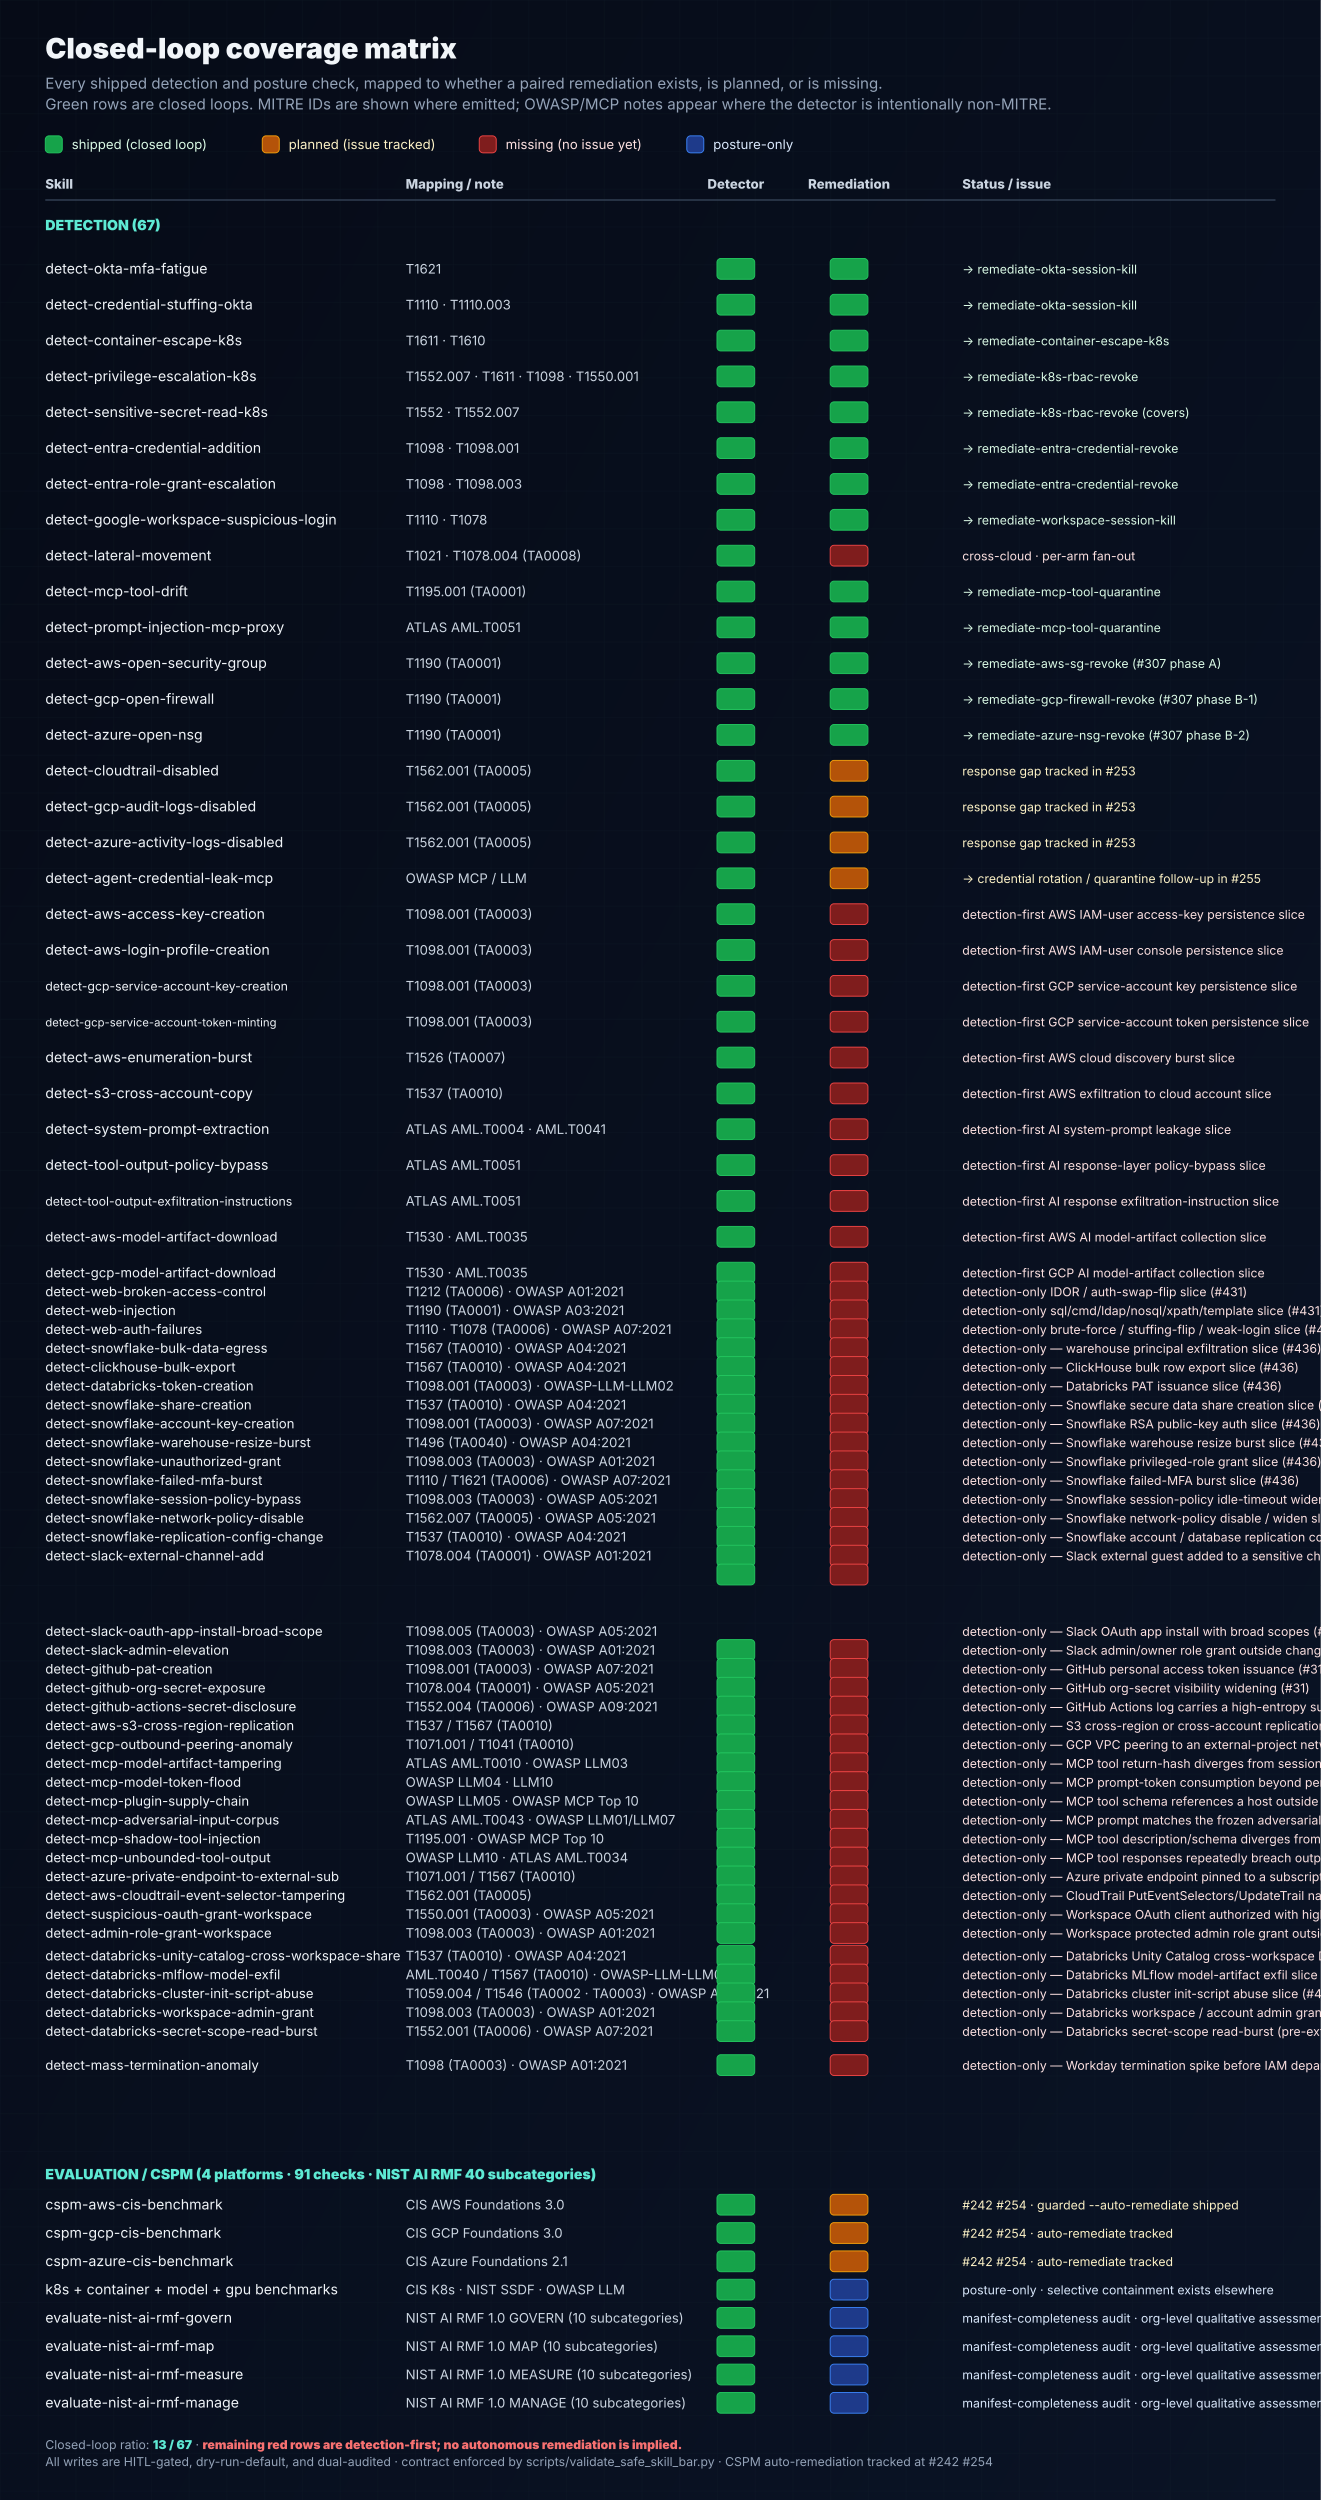
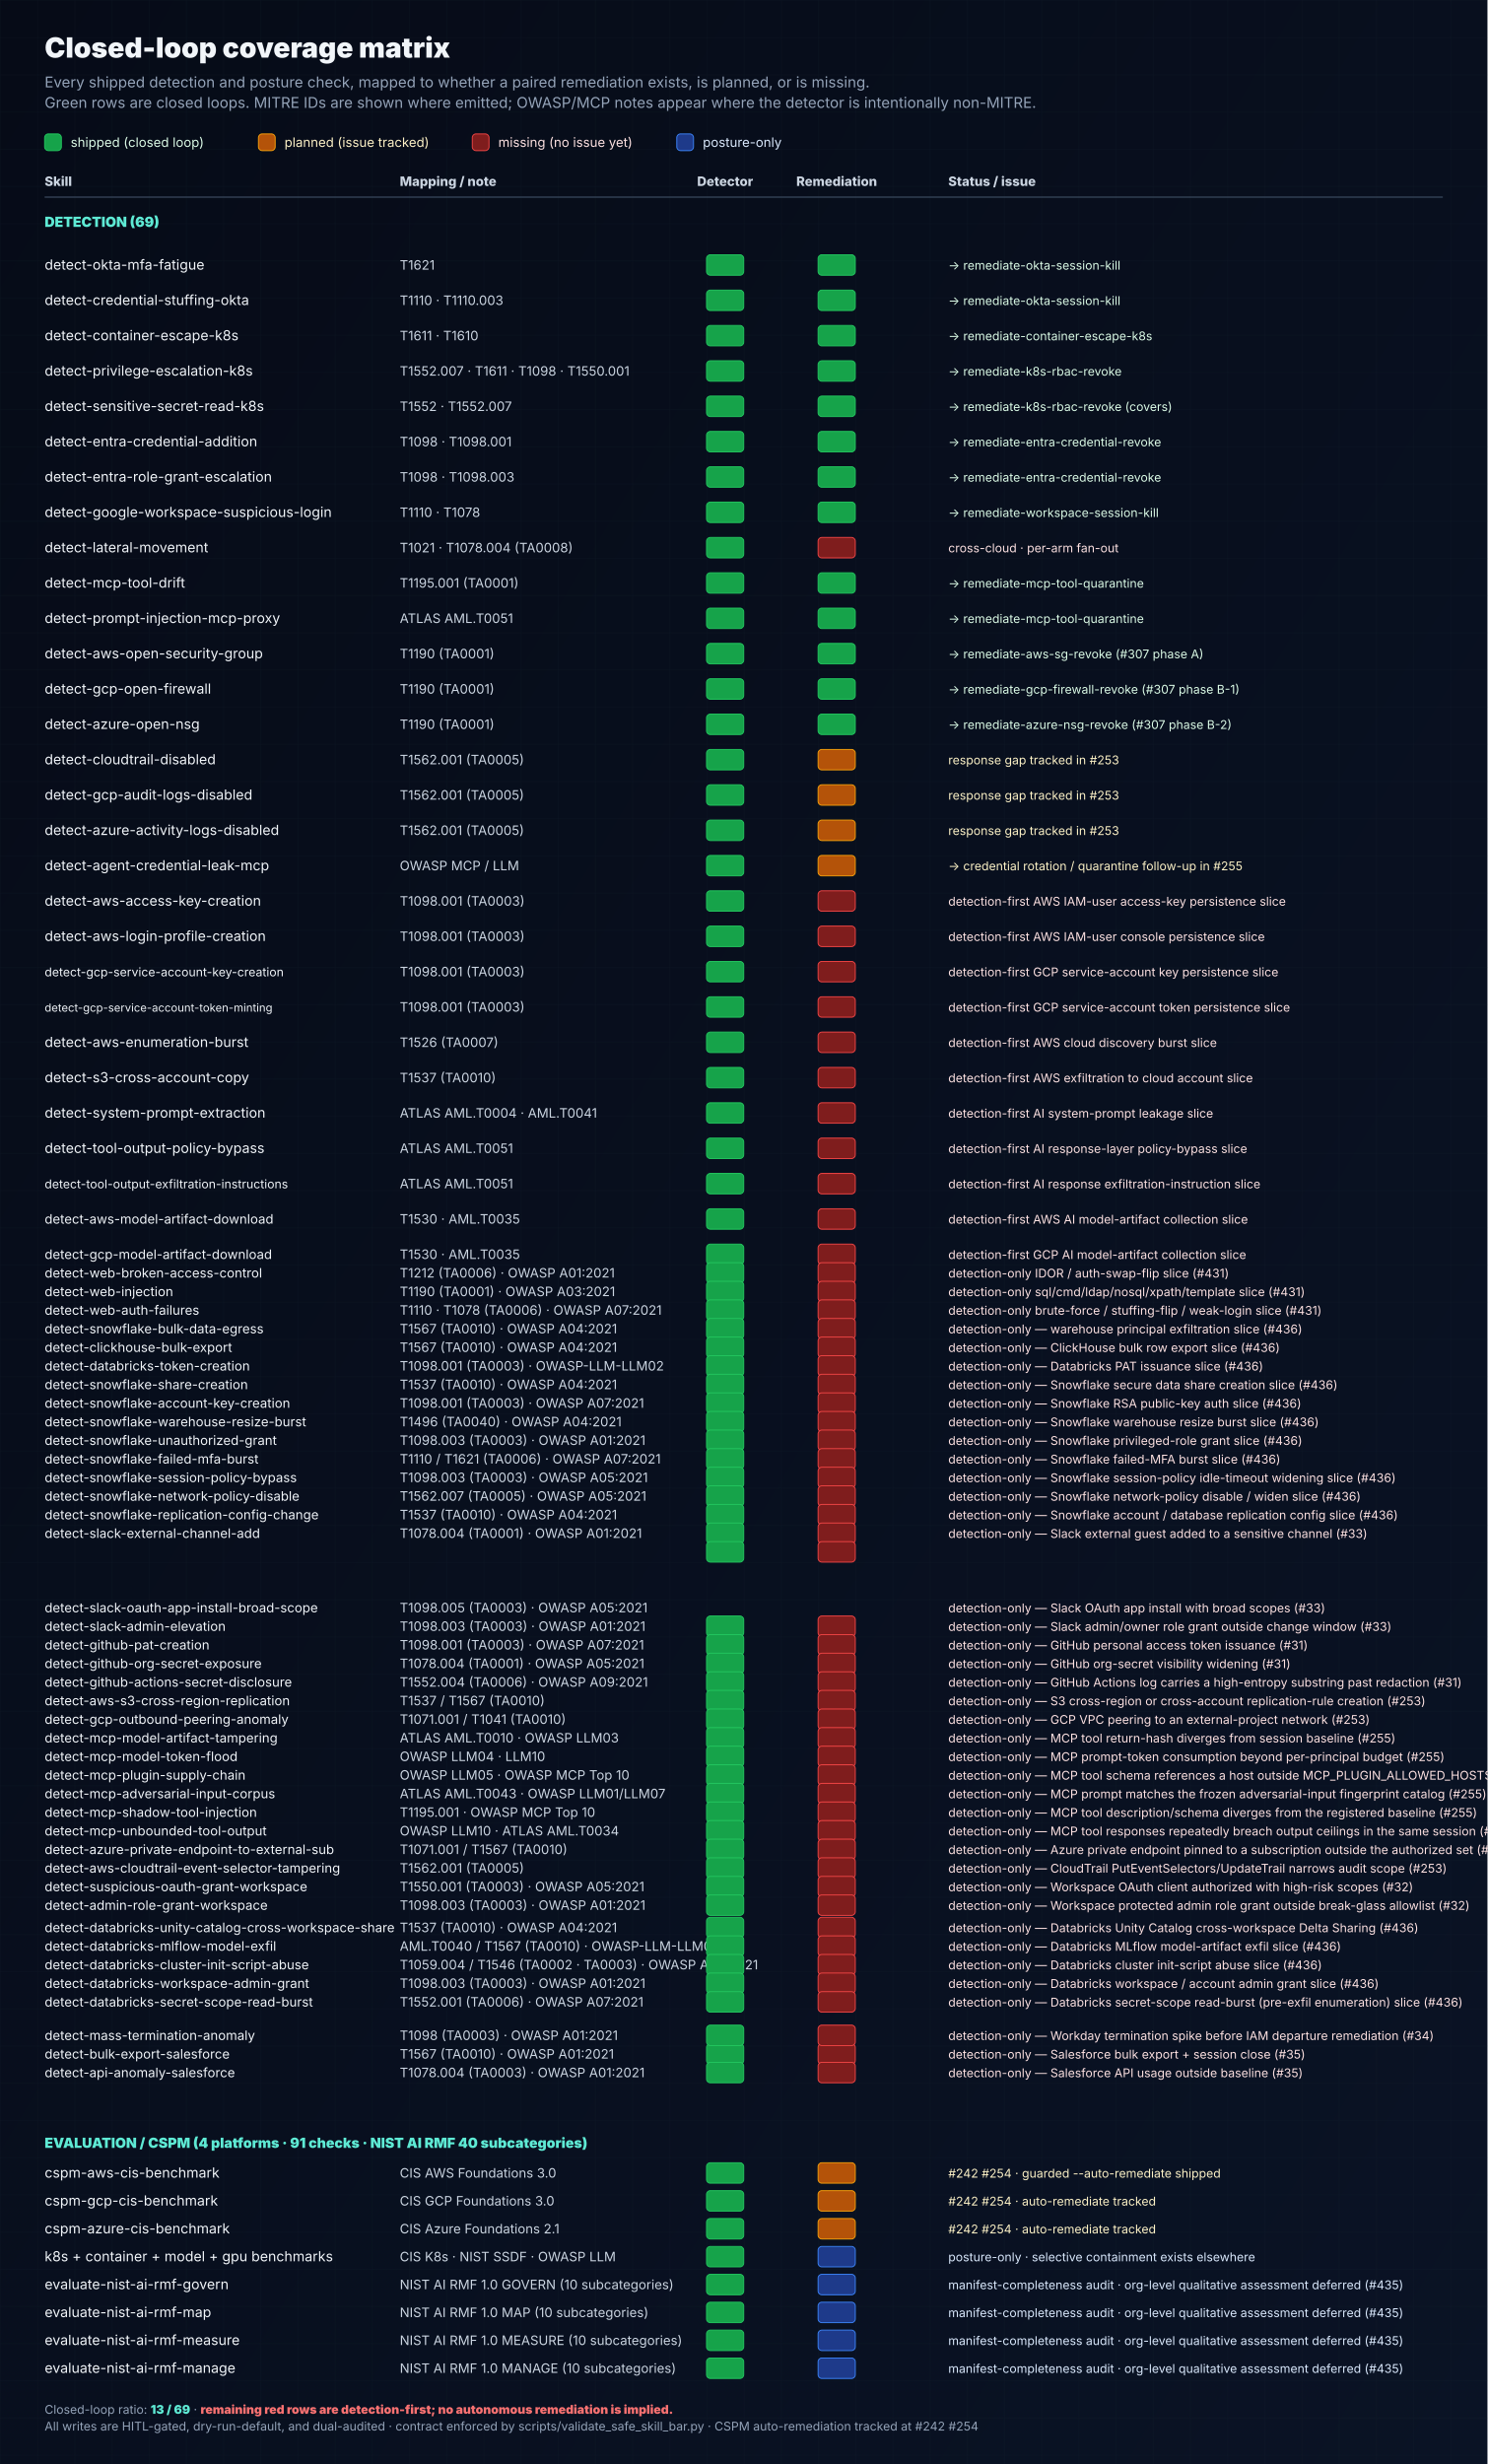
- <svg xmlns="http://www.w3.org/2000/svg" width="1400" height="2650" viewBox="0 0 1400 2650" role="img" aria-labelledby="cm-title cm-desc">
+ <svg xmlns="http://www.w3.org/2000/svg" width="1600" height="2650" viewBox="0 0 1600 2650" role="img" aria-labelledby="cm-title cm-desc">
  <defs>
    <linearGradient id="bg2" x1="0" y1="0" x2="1" y2="1">
      <stop offset="0%" stop-color="#060b17" />
      <stop offset="100%" stop-color="#0a1325" />
    </linearGradient>
    <pattern id="grid2" x="0" y="0" width="40" height="40" patternUnits="userSpaceOnUse">
      <path d="M40 0H0V40" fill="none" stroke="#1e293b" stroke-opacity="0.25" stroke-width="1" />
    </pattern>
  </defs>
-   <rect width="1400" height="2650" fill="url(#bg2)" />
-   <rect width="1400" height="2650" fill="url(#grid2)" />
+   <rect width="1600" height="2650" fill="url(#bg2)" />
+   <rect width="1600" height="2650" fill="url(#grid2)" />
  <text x="48" y="62" fill="#f1f5f9" font-family="Inter, system-ui, sans-serif" font-size="30" font-weight="900">Closed-loop coverage matrix</text>
  <text x="48" y="94" fill="#94a3b8" font-family="Inter, system-ui, sans-serif" font-size="16">Every shipped detection and posture check, mapped to whether a paired remediation exists, is planned, or is missing.</text>
  <text x="48" y="116" fill="#94a3b8" font-family="Inter, system-ui, sans-serif" font-size="16">Green rows are closed loops. MITRE IDs are shown where emitted; OWASP/MCP notes appear where the detector is intentionally non-MITRE.</text>
  <g transform="translate(48,144)" font-family="Inter, system-ui, sans-serif" font-size="14">
    <g>
      <rect x="0" y="0" width="18" height="18" rx="4" fill="#16a34a" stroke="#22c55e" />
      <text x="28" y="14" fill="#dcfce7">shipped (closed loop)</text>
    </g>
    <g transform="translate(230,0)">
      <rect x="0" y="0" width="18" height="18" rx="4" fill="#b45309" stroke="#f59e0b" />
      <text x="28" y="14" fill="#fef3c7">planned (issue tracked)</text>
    </g>
    <g transform="translate(460,0)">
      <rect x="0" y="0" width="18" height="18" rx="4" fill="#7f1d1d" stroke="#ef4444" />
      <text x="28" y="14" fill="#fee2e2">missing (no issue yet)</text>
    </g>
    <g transform="translate(680,0)">
      <rect x="0" y="0" width="18" height="18" rx="4" fill="#1e3a8a" stroke="#3b82f6" />
      <text x="28" y="14" fill="#dbeafe">posture-only</text>
    </g>
  </g>
  <g font-family="Inter, system-ui, sans-serif" font-size="14" font-weight="800" fill="#cbd5e1">
    <text x="48" y="200">Skill</text>
    <text x="430" y="200">Mapping / note</text>
    <text x="780" y="200" text-anchor="middle">Detector</text>
    <text x="900" y="200" text-anchor="middle">Remediation</text>
    <text x="1020" y="200">Status / issue</text>
  </g>
-   <line x1="48" y1="212" x2="1352" y2="212" stroke="#334155" stroke-width="1.5" />
-   <text x="48" y="244" fill="#5eead4" font-family="Inter, system-ui, sans-serif" font-size="15" font-weight="900">DETECTION (67)</text>
+   <line x1="48" y1="212" x2="1552" y2="212" stroke="#334155" stroke-width="1.5" />
+   <text x="48" y="244" fill="#5eead4" font-family="Inter, system-ui, sans-serif" font-size="15" font-weight="900">DETECTION (69)</text>
  <g font-family="Inter, system-ui, sans-serif">
    <text x="48" y="290" fill="#f1f5f9" font-size="15">detect-okta-mfa-fatigue</text>
    <text x="430" y="290" fill="#cbd5e1" font-size="14">T1621</text>
    <rect x="760" y="274" width="40" height="22" rx="4" fill="#16a34a" stroke="#22c55e" />
    <rect x="880" y="274" width="40" height="22" rx="4" fill="#16a34a" stroke="#22c55e" />
    <text x="1020" y="290" fill="#dcfce7" font-size="13">→ remediate-okta-session-kill</text>
  </g>
  <g font-family="Inter, system-ui, sans-serif">
    <text x="48" y="328" fill="#f1f5f9" font-size="15">detect-credential-stuffing-okta</text>
    <text x="430" y="328" fill="#cbd5e1" font-size="14">T1110 · T1110.003</text>
    <rect x="760" y="312" width="40" height="22" rx="4" fill="#16a34a" stroke="#22c55e" />
    <rect x="880" y="312" width="40" height="22" rx="4" fill="#16a34a" stroke="#22c55e" />
    <text x="1020" y="328" fill="#dcfce7" font-size="13">→ remediate-okta-session-kill</text>
  </g>
  <g font-family="Inter, system-ui, sans-serif">
    <text x="48" y="366" fill="#f1f5f9" font-size="15">detect-container-escape-k8s</text>
    <text x="430" y="366" fill="#cbd5e1" font-size="14">T1611 · T1610</text>
    <rect x="760" y="350" width="40" height="22" rx="4" fill="#16a34a" stroke="#22c55e" />
    <rect x="880" y="350" width="40" height="22" rx="4" fill="#16a34a" stroke="#22c55e" />
    <text x="1020" y="366" fill="#dcfce7" font-size="13">→ remediate-container-escape-k8s</text>
  </g>
  <g font-family="Inter, system-ui, sans-serif">
    <text x="48" y="404" fill="#f1f5f9" font-size="15">detect-privilege-escalation-k8s</text>
    <text x="430" y="404" fill="#cbd5e1" font-size="14">T1552.007 · T1611 · T1098 · T1550.001</text>
    <rect x="760" y="388" width="40" height="22" rx="4" fill="#16a34a" stroke="#22c55e" />
    <rect x="880" y="388" width="40" height="22" rx="4" fill="#16a34a" stroke="#22c55e" />
    <text x="1020" y="404" fill="#dcfce7" font-size="13">→ remediate-k8s-rbac-revoke</text>
  </g>
  <g font-family="Inter, system-ui, sans-serif">
    <text x="48" y="442" fill="#f1f5f9" font-size="15">detect-sensitive-secret-read-k8s</text>
    <text x="430" y="442" fill="#cbd5e1" font-size="14">T1552 · T1552.007</text>
    <rect x="760" y="426" width="40" height="22" rx="4" fill="#16a34a" stroke="#22c55e" />
    <rect x="880" y="426" width="40" height="22" rx="4" fill="#16a34a" stroke="#22c55e" />
    <text x="1020" y="442" fill="#dcfce7" font-size="13">→ remediate-k8s-rbac-revoke (covers)</text>
  </g>
  <g font-family="Inter, system-ui, sans-serif">
    <text x="48" y="480" fill="#f1f5f9" font-size="15">detect-entra-credential-addition</text>
    <text x="430" y="480" fill="#cbd5e1" font-size="14">T1098 · T1098.001</text>
    <rect x="760" y="464" width="40" height="22" rx="4" fill="#16a34a" stroke="#22c55e" />
    <rect x="880" y="464" width="40" height="22" rx="4" fill="#16a34a" stroke="#22c55e" />
    <text x="1020" y="480" fill="#dcfce7" font-size="13">→ remediate-entra-credential-revoke</text>
  </g>
  <g font-family="Inter, system-ui, sans-serif">
    <text x="48" y="518" fill="#f1f5f9" font-size="15">detect-entra-role-grant-escalation</text>
    <text x="430" y="518" fill="#cbd5e1" font-size="14">T1098 · T1098.003</text>
    <rect x="760" y="502" width="40" height="22" rx="4" fill="#16a34a" stroke="#22c55e" />
    <rect x="880" y="502" width="40" height="22" rx="4" fill="#16a34a" stroke="#22c55e" />
    <text x="1020" y="518" fill="#dcfce7" font-size="13">→ remediate-entra-credential-revoke</text>
  </g>
  <g font-family="Inter, system-ui, sans-serif">
    <text x="48" y="556" fill="#f1f5f9" font-size="15">detect-google-workspace-suspicious-login</text>
    <text x="430" y="556" fill="#cbd5e1" font-size="14">T1110 · T1078</text>
    <rect x="760" y="540" width="40" height="22" rx="4" fill="#16a34a" stroke="#22c55e" />
    <rect x="880" y="540" width="40" height="22" rx="4" fill="#16a34a" stroke="#22c55e" />
    <text x="1020" y="556" fill="#dcfce7" font-size="13">→ remediate-workspace-session-kill</text>
  </g>
  <g font-family="Inter, system-ui, sans-serif">
    <text x="48" y="594" fill="#f1f5f9" font-size="15">detect-lateral-movement</text>
    <text x="430" y="594" fill="#cbd5e1" font-size="14">T1021 · T1078.004 (TA0008)</text>
    <rect x="760" y="578" width="40" height="22" rx="4" fill="#16a34a" stroke="#22c55e" />
    <rect x="880" y="578" width="40" height="22" rx="4" fill="#7f1d1d" stroke="#ef4444" />
    <text x="1020" y="594" fill="#fee2e2" font-size="13">cross-cloud · per-arm fan-out</text>
  </g>
  <g font-family="Inter, system-ui, sans-serif">
    <text x="48" y="632" fill="#f1f5f9" font-size="15">detect-mcp-tool-drift</text>
    <text x="430" y="632" fill="#cbd5e1" font-size="14">T1195.001 (TA0001)</text>
    <rect x="760" y="616" width="40" height="22" rx="4" fill="#16a34a" stroke="#22c55e" />
    <rect x="880" y="616" width="40" height="22" rx="4" fill="#16a34a" stroke="#22c55e" />
    <text x="1020" y="632" fill="#dcfce7" font-size="13">→ remediate-mcp-tool-quarantine</text>
  </g>
  <g font-family="Inter, system-ui, sans-serif">
    <text x="48" y="670" fill="#f1f5f9" font-size="15">detect-prompt-injection-mcp-proxy</text>
    <text x="430" y="670" fill="#cbd5e1" font-size="14">ATLAS AML.T0051</text>
    <rect x="760" y="654" width="40" height="22" rx="4" fill="#16a34a" stroke="#22c55e" />
    <rect x="880" y="654" width="40" height="22" rx="4" fill="#16a34a" stroke="#22c55e" />
    <text x="1020" y="670" fill="#dcfce7" font-size="13">→ remediate-mcp-tool-quarantine</text>
  </g>
  <g font-family="Inter, system-ui, sans-serif">
    <text x="48" y="708" fill="#f1f5f9" font-size="15">detect-aws-open-security-group</text>
    <text x="430" y="708" fill="#cbd5e1" font-size="14">T1190 (TA0001)</text>
    <rect x="760" y="692" width="40" height="22" rx="4" fill="#16a34a" stroke="#22c55e" />
    <rect x="880" y="692" width="40" height="22" rx="4" fill="#16a34a" stroke="#22c55e" />
    <text x="1020" y="708" fill="#dcfce7" font-size="13">→ remediate-aws-sg-revoke (#307 phase A)</text>
  </g>
  <g font-family="Inter, system-ui, sans-serif">
    <text x="48" y="746" fill="#f1f5f9" font-size="15">detect-gcp-open-firewall</text>
    <text x="430" y="746" fill="#cbd5e1" font-size="14">T1190 (TA0001)</text>
    <rect x="760" y="730" width="40" height="22" rx="4" fill="#16a34a" stroke="#22c55e" />
    <rect x="880" y="730" width="40" height="22" rx="4" fill="#16a34a" stroke="#22c55e" />
    <text x="1020" y="746" fill="#dcfce7" font-size="13">→ remediate-gcp-firewall-revoke (#307 phase B-1)</text>
  </g>
  <g font-family="Inter, system-ui, sans-serif">
    <text x="48" y="784" fill="#f1f5f9" font-size="15">detect-azure-open-nsg</text>
    <text x="430" y="784" fill="#cbd5e1" font-size="14">T1190 (TA0001)</text>
    <rect x="760" y="768" width="40" height="22" rx="4" fill="#16a34a" stroke="#22c55e" />
    <rect x="880" y="768" width="40" height="22" rx="4" fill="#16a34a" stroke="#22c55e" />
    <text x="1020" y="784" fill="#dcfce7" font-size="13">→ remediate-azure-nsg-revoke (#307 phase B-2)</text>
  </g>
  <g font-family="Inter, system-ui, sans-serif">
    <text x="48" y="822" fill="#f1f5f9" font-size="15">detect-cloudtrail-disabled</text>
    <text x="430" y="822" fill="#cbd5e1" font-size="14">T1562.001 (TA0005)</text>
    <rect x="760" y="806" width="40" height="22" rx="4" fill="#16a34a" stroke="#22c55e" />
    <rect x="880" y="806" width="40" height="22" rx="4" fill="#b45309" stroke="#f59e0b" />
    <text x="1020" y="822" fill="#fef3c7" font-size="13">response gap tracked in #253</text>
  </g>
  <g font-family="Inter, system-ui, sans-serif">
    <text x="48" y="860" fill="#f1f5f9" font-size="15">detect-gcp-audit-logs-disabled</text>
    <text x="430" y="860" fill="#cbd5e1" font-size="14">T1562.001 (TA0005)</text>
    <rect x="760" y="844" width="40" height="22" rx="4" fill="#16a34a" stroke="#22c55e" />
    <rect x="880" y="844" width="40" height="22" rx="4" fill="#b45309" stroke="#f59e0b" />
    <text x="1020" y="860" fill="#fef3c7" font-size="13">response gap tracked in #253</text>
  </g>
  <g font-family="Inter, system-ui, sans-serif">
    <text x="48" y="898" fill="#f1f5f9" font-size="15">detect-azure-activity-logs-disabled</text>
    <text x="430" y="898" fill="#cbd5e1" font-size="14">T1562.001 (TA0005)</text>
    <rect x="760" y="882" width="40" height="22" rx="4" fill="#16a34a" stroke="#22c55e" />
    <rect x="880" y="882" width="40" height="22" rx="4" fill="#b45309" stroke="#f59e0b" />
    <text x="1020" y="898" fill="#fef3c7" font-size="13">response gap tracked in #253</text>
  </g>
  <g font-family="Inter, system-ui, sans-serif">
    <text x="48" y="936" fill="#f1f5f9" font-size="15">detect-agent-credential-leak-mcp</text>
    <text x="430" y="936" fill="#cbd5e1" font-size="14">OWASP MCP / LLM</text>
    <rect x="760" y="920" width="40" height="22" rx="4" fill="#16a34a" stroke="#22c55e" />
    <rect x="880" y="920" width="40" height="22" rx="4" fill="#b45309" stroke="#f59e0b" />
    <text x="1020" y="936" fill="#fef3c7" font-size="13">→ credential rotation / quarantine follow-up in #255</text>
  </g>
  <g font-family="Inter, system-ui, sans-serif">
    <text x="48" y="974" fill="#f1f5f9" font-size="15">detect-aws-access-key-creation</text>
    <text x="430" y="974" fill="#cbd5e1" font-size="14">T1098.001 (TA0003)</text>
    <rect x="760" y="958" width="40" height="22" rx="4" fill="#16a34a" stroke="#22c55e" />
    <rect x="880" y="958" width="40" height="22" rx="4" fill="#7f1d1d" stroke="#ef4444" />
    <text x="1020" y="974" fill="#fee2e2" font-size="13">detection-first AWS IAM-user access-key persistence slice</text>
  </g>
  <g font-family="Inter, system-ui, sans-serif">
    <text x="48" y="1012" fill="#f1f5f9" font-size="15">detect-aws-login-profile-creation</text>
    <text x="430" y="1012" fill="#cbd5e1" font-size="14">T1098.001 (TA0003)</text>
    <rect x="760" y="996" width="40" height="22" rx="4" fill="#16a34a" stroke="#22c55e" />
    <rect x="880" y="996" width="40" height="22" rx="4" fill="#7f1d1d" stroke="#ef4444" />
    <text x="1020" y="1012" fill="#fee2e2" font-size="13">detection-first AWS IAM-user console persistence slice</text>
  </g>
  <g font-family="Inter, system-ui, sans-serif">
    <text x="48" y="1050" fill="#f1f5f9" font-size="13">detect-gcp-service-account-key-creation</text>
    <text x="430" y="1050" fill="#cbd5e1" font-size="14">T1098.001 (TA0003)</text>
    <rect x="760" y="1034" width="40" height="22" rx="4" fill="#16a34a" stroke="#22c55e" />
    <rect x="880" y="1034" width="40" height="22" rx="4" fill="#7f1d1d" stroke="#ef4444" />
    <text x="1020" y="1050" fill="#fee2e2" font-size="13">detection-first GCP service-account key persistence slice</text>
  </g>
  <g font-family="Inter, system-ui, sans-serif">
    <text x="48" y="1088" fill="#f1f5f9" font-size="12">detect-gcp-service-account-token-minting</text>
    <text x="430" y="1088" fill="#cbd5e1" font-size="14">T1098.001 (TA0003)</text>
    <rect x="760" y="1072" width="40" height="22" rx="4" fill="#16a34a" stroke="#22c55e" />
    <rect x="880" y="1072" width="40" height="22" rx="4" fill="#7f1d1d" stroke="#ef4444" />
    <text x="1020" y="1088" fill="#fee2e2" font-size="13">detection-first GCP service-account token persistence slice</text>
  </g>
  <g font-family="Inter, system-ui, sans-serif">
    <text x="48" y="1126" fill="#f1f5f9" font-size="15">detect-aws-enumeration-burst</text>
    <text x="430" y="1126" fill="#cbd5e1" font-size="14">T1526 (TA0007)</text>
    <rect x="760" y="1110" width="40" height="22" rx="4" fill="#16a34a" stroke="#22c55e" />
    <rect x="880" y="1110" width="40" height="22" rx="4" fill="#7f1d1d" stroke="#ef4444" />
    <text x="1020" y="1126" fill="#fee2e2" font-size="13">detection-first AWS cloud discovery burst slice</text>
  </g>
  <g font-family="Inter, system-ui, sans-serif">
    <text x="48" y="1164" fill="#f1f5f9" font-size="15">detect-s3-cross-account-copy</text>
    <text x="430" y="1164" fill="#cbd5e1" font-size="14">T1537 (TA0010)</text>
    <rect x="760" y="1148" width="40" height="22" rx="4" fill="#16a34a" stroke="#22c55e" />
    <rect x="880" y="1148" width="40" height="22" rx="4" fill="#7f1d1d" stroke="#ef4444" />
    <text x="1020" y="1164" fill="#fee2e2" font-size="13">detection-first AWS exfiltration to cloud account slice</text>
  </g>
  <g font-family="Inter, system-ui, sans-serif">
    <text x="48" y="1202" fill="#f1f5f9" font-size="15">detect-system-prompt-extraction</text>
    <text x="430" y="1202" fill="#cbd5e1" font-size="14">ATLAS AML.T0004 · AML.T0041</text>
    <rect x="760" y="1186" width="40" height="22" rx="4" fill="#16a34a" stroke="#22c55e" />
    <rect x="880" y="1186" width="40" height="22" rx="4" fill="#7f1d1d" stroke="#ef4444" />
    <text x="1020" y="1202" fill="#fee2e2" font-size="13">detection-first AI system-prompt leakage slice</text>
  </g>
  <g font-family="Inter, system-ui, sans-serif">
    <text x="48" y="1240" fill="#f1f5f9" font-size="15">detect-tool-output-policy-bypass</text>
    <text x="430" y="1240" fill="#cbd5e1" font-size="14">ATLAS AML.T0051</text>
    <rect x="760" y="1224" width="40" height="22" rx="4" fill="#16a34a" stroke="#22c55e" />
    <rect x="880" y="1224" width="40" height="22" rx="4" fill="#7f1d1d" stroke="#ef4444" />
    <text x="1020" y="1240" fill="#fee2e2" font-size="13">detection-first AI response-layer policy-bypass slice</text>
  </g>
  <g font-family="Inter, system-ui, sans-serif">
    <text x="48" y="1278" fill="#f1f5f9" font-size="13">detect-tool-output-exfiltration-instructions</text>
    <text x="430" y="1278" fill="#cbd5e1" font-size="14">ATLAS AML.T0051</text>
    <rect x="760" y="1262" width="40" height="22" rx="4" fill="#16a34a" stroke="#22c55e" />
    <rect x="880" y="1262" width="40" height="22" rx="4" fill="#7f1d1d" stroke="#ef4444" />
    <text x="1020" y="1278" fill="#fee2e2" font-size="13">detection-first AI response exfiltration-instruction slice</text>
  </g>
  <g font-family="Inter, system-ui, sans-serif">
    <text x="48" y="1316" fill="#f1f5f9" font-size="14">detect-aws-model-artifact-download</text>
    <text x="430" y="1316" fill="#cbd5e1" font-size="14">T1530 · AML.T0035</text>
    <rect x="760" y="1300" width="40" height="22" rx="4" fill="#16a34a" stroke="#22c55e" />
    <rect x="880" y="1300" width="40" height="22" rx="4" fill="#7f1d1d" stroke="#ef4444" />
    <text x="1020" y="1316" fill="#fee2e2" font-size="13">detection-first AWS AI model-artifact collection slice</text>
  </g>
  <g font-family="Inter, system-ui, sans-serif">
    <text x="48" y="1354" fill="#f1f5f9" font-size="14">detect-gcp-model-artifact-download</text>
    <text x="430" y="1354" fill="#cbd5e1" font-size="14">T1530 · AML.T0035</text>
    <rect x="760" y="1338" width="40" height="22" rx="4" fill="#16a34a" stroke="#22c55e" />
    <rect x="880" y="1338" width="40" height="22" rx="4" fill="#7f1d1d" stroke="#ef4444" />
    <text x="1020" y="1354" fill="#fee2e2" font-size="13">detection-first GCP AI model-artifact collection slice</text>
  </g>
  <g font-family="Inter, system-ui, sans-serif">
    <text x="48" y="1374" fill="#f1f5f9" font-size="14">detect-web-broken-access-control</text>
    <text x="430" y="1374" fill="#cbd5e1" font-size="14">T1212 (TA0006) · OWASP A01:2021</text>
    <rect x="760" y="1358" width="40" height="22" rx="4" fill="#16a34a" stroke="#22c55e" />
    <rect x="880" y="1358" width="40" height="22" rx="4" fill="#7f1d1d" stroke="#ef4444" />
    <text x="1020" y="1374" fill="#fee2e2" font-size="13">detection-only IDOR / auth-swap-flip slice (#431)</text>
  </g>
  <g font-family="Inter, system-ui, sans-serif">
    <text x="48" y="1394" fill="#f1f5f9" font-size="14">detect-web-injection</text>
    <text x="430" y="1394" fill="#cbd5e1" font-size="14">T1190 (TA0001) · OWASP A03:2021</text>
    <rect x="760" y="1378" width="40" height="22" rx="4" fill="#16a34a" stroke="#22c55e" />
    <rect x="880" y="1378" width="40" height="22" rx="4" fill="#7f1d1d" stroke="#ef4444" />
    <text x="1020" y="1394" fill="#fee2e2" font-size="13">detection-only sql/cmd/ldap/nosql/xpath/template slice (#431)</text>
  </g>
  <g font-family="Inter, system-ui, sans-serif">
    <text x="48" y="1414" fill="#f1f5f9" font-size="14">detect-web-auth-failures</text>
    <text x="430" y="1414" fill="#cbd5e1" font-size="14">T1110 · T1078 (TA0006) · OWASP A07:2021</text>
    <rect x="760" y="1398" width="40" height="22" rx="4" fill="#16a34a" stroke="#22c55e" />
    <rect x="880" y="1398" width="40" height="22" rx="4" fill="#7f1d1d" stroke="#ef4444" />
    <text x="1020" y="1414" fill="#fee2e2" font-size="13">detection-only brute-force / stuffing-flip / weak-login slice (#431)</text>
  </g>
  <g font-family="Inter, system-ui, sans-serif">
    <text x="48" y="1434" fill="#f1f5f9" font-size="14">detect-snowflake-bulk-data-egress</text>
    <text x="430" y="1434" fill="#cbd5e1" font-size="14">T1567 (TA0010) · OWASP A04:2021</text>
    <rect x="760" y="1418" width="40" height="22" rx="4" fill="#16a34a" stroke="#22c55e" />
    <rect x="880" y="1418" width="40" height="22" rx="4" fill="#7f1d1d" stroke="#ef4444" />
    <text x="1020" y="1434" fill="#fee2e2" font-size="13">detection-only — warehouse principal exfiltration slice (#436)</text>
  </g>
  <g font-family="Inter, system-ui, sans-serif">
    <text x="48" y="1454" fill="#f1f5f9" font-size="14">detect-clickhouse-bulk-export</text>
    <text x="430" y="1454" fill="#cbd5e1" font-size="14">T1567 (TA0010) · OWASP A04:2021</text>
    <rect x="760" y="1438" width="40" height="22" rx="4" fill="#16a34a" stroke="#22c55e" />
    <rect x="880" y="1438" width="40" height="22" rx="4" fill="#7f1d1d" stroke="#ef4444" />
    <text x="1020" y="1454" fill="#fee2e2" font-size="13">detection-only — ClickHouse bulk row export slice (#436)</text>
  </g>
  <g font-family="Inter, system-ui, sans-serif">
    <text x="48" y="1474" fill="#f1f5f9" font-size="14">detect-databricks-token-creation</text>
    <text x="430" y="1474" fill="#cbd5e1" font-size="14">T1098.001 (TA0003) · OWASP-LLM-LLM02</text>
    <rect x="760" y="1458" width="40" height="22" rx="4" fill="#16a34a" stroke="#22c55e" />
    <rect x="880" y="1458" width="40" height="22" rx="4" fill="#7f1d1d" stroke="#ef4444" />
    <text x="1020" y="1474" fill="#fee2e2" font-size="13">detection-only — Databricks PAT issuance slice (#436)</text>
  </g>
  <g font-family="Inter, system-ui, sans-serif">
    <text x="48" y="2078" fill="#f1f5f9" font-size="14">detect-databricks-unity-catalog-cross-workspace-share</text>
    <text x="430" y="2078" fill="#cbd5e1" font-size="14">T1537 (TA0010) · OWASP A04:2021</text>
    <rect x="760" y="2062" width="40" height="22" rx="4" fill="#16a34a" stroke="#22c55e" />
    <rect x="880" y="2062" width="40" height="22" rx="4" fill="#7f1d1d" stroke="#ef4444" />
    <text x="1020" y="2078" fill="#fee2e2" font-size="13">detection-only — Databricks Unity Catalog cross-workspace Delta Sharing (#436)</text>
  </g>
  <g font-family="Inter, system-ui, sans-serif">
    <text x="48" y="2098" fill="#f1f5f9" font-size="14">detect-databricks-mlflow-model-exfil</text>
    <text x="430" y="2098" fill="#cbd5e1" font-size="14">AML.T0040 / T1567 (TA0010) · OWASP-LLM-LLM06</text>
    <rect x="760" y="2082" width="40" height="22" rx="4" fill="#16a34a" stroke="#22c55e" />
    <rect x="880" y="2082" width="40" height="22" rx="4" fill="#7f1d1d" stroke="#ef4444" />
    <text x="1020" y="2098" fill="#fee2e2" font-size="13">detection-only — Databricks MLflow model-artifact exfil slice (#436)</text>
  </g>
  <g font-family="Inter, system-ui, sans-serif">
    <text x="48" y="2118" fill="#f1f5f9" font-size="14">detect-databricks-cluster-init-script-abuse</text>
    <text x="430" y="2118" fill="#cbd5e1" font-size="14">T1059.004 / T1546 (TA0002 · TA0003) · OWASP A08:2021</text>
    <rect x="760" y="2102" width="40" height="22" rx="4" fill="#16a34a" stroke="#22c55e" />
    <rect x="880" y="2102" width="40" height="22" rx="4" fill="#7f1d1d" stroke="#ef4444" />
    <text x="1020" y="2118" fill="#fee2e2" font-size="13">detection-only — Databricks cluster init-script abuse slice (#436)</text>
  </g>
  <g font-family="Inter, system-ui, sans-serif">
    <text x="48" y="2138" fill="#f1f5f9" font-size="14">detect-databricks-workspace-admin-grant</text>
    <text x="430" y="2138" fill="#cbd5e1" font-size="14">T1098.003 (TA0003) · OWASP A01:2021</text>
    <rect x="760" y="2122" width="40" height="22" rx="4" fill="#16a34a" stroke="#22c55e" />
    <rect x="880" y="2122" width="40" height="22" rx="4" fill="#7f1d1d" stroke="#ef4444" />
    <text x="1020" y="2138" fill="#fee2e2" font-size="13">detection-only — Databricks workspace / account admin grant slice (#436)</text>
  </g>
  <g font-family="Inter, system-ui, sans-serif">
    <text x="48" y="2158" fill="#f1f5f9" font-size="14">detect-databricks-secret-scope-read-burst</text>
    <text x="430" y="2158" fill="#cbd5e1" font-size="14">T1552.001 (TA0006) · OWASP A07:2021</text>
    <rect x="760" y="2142" width="40" height="22" rx="4" fill="#16a34a" stroke="#22c55e" />
    <rect x="880" y="2142" width="40" height="22" rx="4" fill="#7f1d1d" stroke="#ef4444" />
    <text x="1020" y="2158" fill="#fee2e2" font-size="13">detection-only — Databricks secret-scope read-burst (pre-exfil enumeration) slice (#436)</text>
  </g>
  <g font-family="Inter, system-ui, sans-serif">
    <text x="48" y="1494" fill="#f1f5f9" font-size="14">detect-snowflake-share-creation</text>
    <text x="430" y="1494" fill="#cbd5e1" font-size="14">T1537 (TA0010) · OWASP A04:2021</text>
    <rect x="760" y="1478" width="40" height="22" rx="4" fill="#16a34a" stroke="#22c55e" />
    <rect x="880" y="1478" width="40" height="22" rx="4" fill="#7f1d1d" stroke="#ef4444" />
    <text x="1020" y="1494" fill="#fee2e2" font-size="13">detection-only — Snowflake secure data share creation slice (#436)</text>
  </g>
  <g font-family="Inter, system-ui, sans-serif">
    <text x="48" y="1514" fill="#f1f5f9" font-size="14">detect-snowflake-account-key-creation</text>
    <text x="430" y="1514" fill="#cbd5e1" font-size="14">T1098.001 (TA0003) · OWASP A07:2021</text>
    <rect x="760" y="1498" width="40" height="22" rx="4" fill="#16a34a" stroke="#22c55e" />
    <rect x="880" y="1498" width="40" height="22" rx="4" fill="#7f1d1d" stroke="#ef4444" />
    <text x="1020" y="1514" fill="#fee2e2" font-size="13">detection-only — Snowflake RSA public-key auth slice (#436)</text>
  </g>
  <g font-family="Inter, system-ui, sans-serif">
    <text x="48" y="1534" fill="#f1f5f9" font-size="14">detect-snowflake-warehouse-resize-burst</text>
    <text x="430" y="1534" fill="#cbd5e1" font-size="14">T1496 (TA0040) · OWASP A04:2021</text>
    <rect x="760" y="1518" width="40" height="22" rx="4" fill="#16a34a" stroke="#22c55e" />
    <rect x="880" y="1518" width="40" height="22" rx="4" fill="#7f1d1d" stroke="#ef4444" />
    <text x="1020" y="1534" fill="#fee2e2" font-size="13">detection-only — Snowflake warehouse resize burst slice (#436)</text>
  </g>
  <g font-family="Inter, system-ui, sans-serif">
    <text x="48" y="1554" fill="#f1f5f9" font-size="14">detect-snowflake-unauthorized-grant</text>
    <text x="430" y="1554" fill="#cbd5e1" font-size="14">T1098.003 (TA0003) · OWASP A01:2021</text>
    <rect x="760" y="1538" width="40" height="22" rx="4" fill="#16a34a" stroke="#22c55e" />
    <rect x="880" y="1538" width="40" height="22" rx="4" fill="#7f1d1d" stroke="#ef4444" />
    <text x="1020" y="1554" fill="#fee2e2" font-size="13">detection-only — Snowflake privileged-role grant slice (#436)</text>
  </g>
  <g font-family="Inter, system-ui, sans-serif">
    <text x="48" y="1574" fill="#f1f5f9" font-size="14">detect-snowflake-failed-mfa-burst</text>
    <text x="430" y="1574" fill="#cbd5e1" font-size="14">T1110 / T1621 (TA0006) · OWASP A07:2021</text>
    <rect x="760" y="1558" width="40" height="22" rx="4" fill="#16a34a" stroke="#22c55e" />
    <rect x="880" y="1558" width="40" height="22" rx="4" fill="#7f1d1d" stroke="#ef4444" />
    <text x="1020" y="1574" fill="#fee2e2" font-size="13">detection-only — Snowflake failed-MFA burst slice (#436)</text>
  </g>
  <g font-family="Inter, system-ui, sans-serif">
    <text x="48" y="1594" fill="#f1f5f9" font-size="14">detect-snowflake-session-policy-bypass</text>
    <text x="430" y="1594" fill="#cbd5e1" font-size="14">T1098.003 (TA0003) · OWASP A05:2021</text>
    <rect x="760" y="1578" width="40" height="22" rx="4" fill="#16a34a" stroke="#22c55e" />
    <rect x="880" y="1578" width="40" height="22" rx="4" fill="#7f1d1d" stroke="#ef4444" />
    <text x="1020" y="1594" fill="#fee2e2" font-size="13">detection-only — Snowflake session-policy idle-timeout widening slice (#436)</text>
  </g>
  <g font-family="Inter, system-ui, sans-serif">
    <text x="48" y="1614" fill="#f1f5f9" font-size="14">detect-snowflake-network-policy-disable</text>
    <text x="430" y="1614" fill="#cbd5e1" font-size="14">T1562.007 (TA0005) · OWASP A05:2021</text>
    <rect x="760" y="1598" width="40" height="22" rx="4" fill="#16a34a" stroke="#22c55e" />
    <rect x="880" y="1598" width="40" height="22" rx="4" fill="#7f1d1d" stroke="#ef4444" />
    <text x="1020" y="1614" fill="#fee2e2" font-size="13">detection-only — Snowflake network-policy disable / widen slice (#436)</text>
  </g>
  <g font-family="Inter, system-ui, sans-serif">
    <text x="48" y="1634" fill="#f1f5f9" font-size="14">detect-snowflake-replication-config-change</text>
    <text x="430" y="1634" fill="#cbd5e1" font-size="14">T1537 (TA0010) · OWASP A04:2021</text>
    <rect x="760" y="1618" width="40" height="22" rx="4" fill="#16a34a" stroke="#22c55e" />
    <rect x="880" y="1618" width="40" height="22" rx="4" fill="#7f1d1d" stroke="#ef4444" />
    <text x="1020" y="1634" fill="#fee2e2" font-size="13">detection-only — Snowflake account / database replication config slice (#436)</text>
  </g>
  <g font-family="Inter, system-ui, sans-serif">
    <text x="48" y="1654" fill="#f1f5f9" font-size="14">detect-slack-external-channel-add</text>
    <text x="430" y="1654" fill="#cbd5e1" font-size="14">T1078.004 (TA0001) · OWASP A01:2021</text>
    <rect x="760" y="1638" width="40" height="22" rx="4" fill="#16a34a" stroke="#22c55e" />
    <rect x="880" y="1638" width="40" height="22" rx="4" fill="#7f1d1d" stroke="#ef4444" />
    <text x="1020" y="1654" fill="#fee2e2" font-size="13">detection-only — Slack external guest added to a sensitive channel (#33)</text>
  </g>
  <g font-family="Inter, system-ui, sans-serif">
    <text x="48" y="1734" fill="#f1f5f9" font-size="14">detect-slack-oauth-app-install-broad-scope</text>
    <text x="430" y="1734" fill="#cbd5e1" font-size="14">T1098.005 (TA0003) · OWASP A05:2021</text>
    <rect x="760" y="1658" width="40" height="22" rx="4" fill="#16a34a" stroke="#22c55e" />
    <rect x="880" y="1658" width="40" height="22" rx="4" fill="#7f1d1d" stroke="#ef4444" />
    <text x="1020" y="1734" fill="#fee2e2" font-size="13">detection-only — Slack OAuth app install with broad scopes (#33)</text>
  </g>
  <g font-family="Inter, system-ui, sans-serif">
    <text x="48" y="1754" fill="#f1f5f9" font-size="14">detect-slack-admin-elevation</text>
    <text x="430" y="1754" fill="#cbd5e1" font-size="14">T1098.003 (TA0003) · OWASP A01:2021</text>
    <rect x="760" y="1738" width="40" height="22" rx="4" fill="#16a34a" stroke="#22c55e" />
    <rect x="880" y="1738" width="40" height="22" rx="4" fill="#7f1d1d" stroke="#ef4444" />
    <text x="1020" y="1754" fill="#fee2e2" font-size="13">detection-only — Slack admin/owner role grant outside change window (#33)</text>
  </g>
  <g font-family="Inter, system-ui, sans-serif">
    <text x="48" y="1774" fill="#f1f5f9" font-size="14">detect-github-pat-creation</text>
    <text x="430" y="1774" fill="#cbd5e1" font-size="14">T1098.001 (TA0003) · OWASP A07:2021</text>
    <rect x="760" y="1758" width="40" height="22" rx="4" fill="#16a34a" stroke="#22c55e" />
    <rect x="880" y="1758" width="40" height="22" rx="4" fill="#7f1d1d" stroke="#ef4444" />
    <text x="1020" y="1774" fill="#fee2e2" font-size="13">detection-only — GitHub personal access token issuance (#31)</text>
  </g>
  <g font-family="Inter, system-ui, sans-serif">
    <text x="48" y="1794" fill="#f1f5f9" font-size="14">detect-github-org-secret-exposure</text>
    <text x="430" y="1794" fill="#cbd5e1" font-size="14">T1078.004 (TA0001) · OWASP A05:2021</text>
    <rect x="760" y="1778" width="40" height="22" rx="4" fill="#16a34a" stroke="#22c55e" />
    <rect x="880" y="1778" width="40" height="22" rx="4" fill="#7f1d1d" stroke="#ef4444" />
    <text x="1020" y="1794" fill="#fee2e2" font-size="13">detection-only — GitHub org-secret visibility widening (#31)</text>
  </g>
  <g font-family="Inter, system-ui, sans-serif">
    <text x="48" y="1814" fill="#f1f5f9" font-size="14">detect-github-actions-secret-disclosure</text>
    <text x="430" y="1814" fill="#cbd5e1" font-size="14">T1552.004 (TA0006) · OWASP A09:2021</text>
    <rect x="760" y="1798" width="40" height="22" rx="4" fill="#16a34a" stroke="#22c55e" />
    <rect x="880" y="1798" width="40" height="22" rx="4" fill="#7f1d1d" stroke="#ef4444" />
    <text x="1020" y="1814" fill="#fee2e2" font-size="13">detection-only — GitHub Actions log carries a high-entropy substring past redaction (#31)</text>
  </g>
  <g font-family="Inter, system-ui, sans-serif">
    <text x="48" y="1834" fill="#f1f5f9" font-size="14">detect-aws-s3-cross-region-replication</text>
    <text x="430" y="1834" fill="#cbd5e1" font-size="14">T1537 / T1567 (TA0010)</text>
    <rect x="760" y="1818" width="40" height="22" rx="4" fill="#16a34a" stroke="#22c55e" />
    <rect x="880" y="1818" width="40" height="22" rx="4" fill="#7f1d1d" stroke="#ef4444" />
    <text x="1020" y="1834" fill="#fee2e2" font-size="13">detection-only — S3 cross-region or cross-account replication-rule creation (#253)</text>
  </g>
  <g font-family="Inter, system-ui, sans-serif">
    <text x="48" y="1854" fill="#f1f5f9" font-size="14">detect-gcp-outbound-peering-anomaly</text>
    <text x="430" y="1854" fill="#cbd5e1" font-size="14">T1071.001 / T1041 (TA0010)</text>
    <rect x="760" y="1838" width="40" height="22" rx="4" fill="#16a34a" stroke="#22c55e" />
    <rect x="880" y="1838" width="40" height="22" rx="4" fill="#7f1d1d" stroke="#ef4444" />
    <text x="1020" y="1854" fill="#fee2e2" font-size="13">detection-only — GCP VPC peering to an external-project network (#253)</text>
  </g>
  <g font-family="Inter, system-ui, sans-serif">
    <text x="48" y="1874" fill="#f1f5f9" font-size="14">detect-mcp-model-artifact-tampering</text>
    <text x="430" y="1874" fill="#cbd5e1" font-size="14">ATLAS AML.T0010 · OWASP LLM03</text>
    <rect x="760" y="1858" width="40" height="22" rx="4" fill="#16a34a" stroke="#22c55e" />
    <rect x="880" y="1858" width="40" height="22" rx="4" fill="#7f1d1d" stroke="#ef4444" />
    <text x="1020" y="1874" fill="#fee2e2" font-size="13">detection-only — MCP tool return-hash diverges from session baseline (#255)</text>
  </g>
  <g font-family="Inter, system-ui, sans-serif">
    <text x="48" y="1894" fill="#f1f5f9" font-size="14">detect-mcp-model-token-flood</text>
    <text x="430" y="1894" fill="#cbd5e1" font-size="14">OWASP LLM04 · LLM10</text>
    <rect x="760" y="1878" width="40" height="22" rx="4" fill="#16a34a" stroke="#22c55e" />
    <rect x="880" y="1878" width="40" height="22" rx="4" fill="#7f1d1d" stroke="#ef4444" />
    <text x="1020" y="1894" fill="#fee2e2" font-size="13">detection-only — MCP prompt-token consumption beyond per-principal budget (#255)</text>
  </g>
  <g font-family="Inter, system-ui, sans-serif">
    <text x="48" y="1914" fill="#f1f5f9" font-size="14">detect-mcp-plugin-supply-chain</text>
    <text x="430" y="1914" fill="#cbd5e1" font-size="14">OWASP LLM05 · OWASP MCP Top 10</text>
    <rect x="760" y="1898" width="40" height="22" rx="4" fill="#16a34a" stroke="#22c55e" />
    <rect x="880" y="1898" width="40" height="22" rx="4" fill="#7f1d1d" stroke="#ef4444" />
    <text x="1020" y="1914" fill="#fee2e2" font-size="13">detection-only — MCP tool schema references a host outside MCP_PLUGIN_ALLOWED_HOSTS (#255)</text>
  </g>
  <g font-family="Inter, system-ui, sans-serif">
    <text x="48" y="1934" fill="#f1f5f9" font-size="14">detect-mcp-adversarial-input-corpus</text>
    <text x="430" y="1934" fill="#cbd5e1" font-size="14">ATLAS AML.T0043 · OWASP LLM01/LLM07</text>
    <rect x="760" y="1918" width="40" height="22" rx="4" fill="#16a34a" stroke="#22c55e" />
    <rect x="880" y="1918" width="40" height="22" rx="4" fill="#7f1d1d" stroke="#ef4444" />
    <text x="1020" y="1934" fill="#fee2e2" font-size="13">detection-only — MCP prompt matches the frozen adversarial-input fingerprint catalog (#255)</text>
  </g>
  <g font-family="Inter, system-ui, sans-serif">
    <text x="48" y="1954" fill="#f1f5f9" font-size="14">detect-mcp-shadow-tool-injection</text>
    <text x="430" y="1954" fill="#cbd5e1" font-size="14">T1195.001 · OWASP MCP Top 10</text>
    <rect x="760" y="1938" width="40" height="22" rx="4" fill="#16a34a" stroke="#22c55e" />
    <rect x="880" y="1938" width="40" height="22" rx="4" fill="#7f1d1d" stroke="#ef4444" />
    <text x="1020" y="1954" fill="#fee2e2" font-size="13">detection-only — MCP tool description/schema diverges from the registered baseline (#255)</text>
  </g>
  <g font-family="Inter, system-ui, sans-serif">
    <text x="48" y="1974" fill="#f1f5f9" font-size="14">detect-mcp-unbounded-tool-output</text>
    <text x="430" y="1974" fill="#cbd5e1" font-size="14">OWASP LLM10 · ATLAS AML.T0034</text>
    <rect x="760" y="1958" width="40" height="22" rx="4" fill="#16a34a" stroke="#22c55e" />
    <rect x="880" y="1958" width="40" height="22" rx="4" fill="#7f1d1d" stroke="#ef4444" />
    <text x="1020" y="1974" fill="#fee2e2" font-size="13">detection-only — MCP tool responses repeatedly breach output ceilings in the same session (#255)</text>
  </g>
  <g font-family="Inter, system-ui, sans-serif">
    <text x="48" y="1994" fill="#f1f5f9" font-size="14">detect-azure-private-endpoint-to-external-sub</text>
    <text x="430" y="1994" fill="#cbd5e1" font-size="14">T1071.001 / T1567 (TA0010)</text>
    <rect x="760" y="1978" width="40" height="22" rx="4" fill="#16a34a" stroke="#22c55e" />
    <rect x="880" y="1978" width="40" height="22" rx="4" fill="#7f1d1d" stroke="#ef4444" />
    <text x="1020" y="1994" fill="#fee2e2" font-size="13">detection-only — Azure private endpoint pinned to a subscription outside the authorized set (#253)</text>
  </g>
  <g font-family="Inter, system-ui, sans-serif">
    <text x="48" y="2014" fill="#f1f5f9" font-size="14">detect-aws-cloudtrail-event-selector-tampering</text>
    <text x="430" y="2014" fill="#cbd5e1" font-size="14">T1562.001 (TA0005)</text>
    <rect x="760" y="1998" width="40" height="22" rx="4" fill="#16a34a" stroke="#22c55e" />
    <rect x="880" y="1998" width="40" height="22" rx="4" fill="#7f1d1d" stroke="#ef4444" />
    <text x="1020" y="2014" fill="#fee2e2" font-size="13">detection-only — CloudTrail PutEventSelectors/UpdateTrail narrows audit scope (#253)</text>
  </g>
  <g font-family="Inter, system-ui, sans-serif">
    <text x="48" y="2034" fill="#f1f5f9" font-size="14">detect-suspicious-oauth-grant-workspace</text>
    <text x="430" y="2034" fill="#cbd5e1" font-size="14">T1550.001 (TA0003) · OWASP A05:2021</text>
    <rect x="760" y="2018" width="40" height="22" rx="4" fill="#16a34a" stroke="#22c55e" />
    <rect x="880" y="2018" width="40" height="22" rx="4" fill="#7f1d1d" stroke="#ef4444" />
    <text x="1020" y="2034" fill="#fee2e2" font-size="13">detection-only — Workspace OAuth client authorized with high-risk scopes (#32)</text>
  </g>
  <g font-family="Inter, system-ui, sans-serif">
    <text x="48" y="2054" fill="#f1f5f9" font-size="14">detect-admin-role-grant-workspace</text>
    <text x="430" y="2054" fill="#cbd5e1" font-size="14">T1098.003 (TA0003) · OWASP A01:2021</text>
    <rect x="760" y="2038" width="40" height="22" rx="4" fill="#16a34a" stroke="#22c55e" />
    <rect x="880" y="2038" width="40" height="22" rx="4" fill="#7f1d1d" stroke="#ef4444" />
    <text x="1020" y="2054" fill="#fee2e2" font-size="13">detection-only — Workspace protected admin role grant outside break-glass allowlist (#32)</text>
+   </g>
+   <g font-family="Inter, system-ui, sans-serif">
+     <text x="48" y="2214" fill="#f1f5f9" font-size="14">detect-bulk-export-salesforce</text>
+     <text x="430" y="2214" fill="#cbd5e1" font-size="14">T1567 (TA0010) · OWASP A01:2021</text>
+     <rect x="760" y="2198" width="40" height="22" rx="4" fill="#16a34a" stroke="#22c55e" />
+     <rect x="880" y="2198" width="40" height="22" rx="4" fill="#7f1d1d" stroke="#ef4444" />
+     <text x="1020" y="2214" fill="#fee2e2" font-size="13">detection-only — Salesforce bulk export + session close (#35)</text>
+   </g>
+   <g font-family="Inter, system-ui, sans-serif">
+     <text x="48" y="2234" fill="#f1f5f9" font-size="14">detect-api-anomaly-salesforce</text>
+     <text x="430" y="2234" fill="#cbd5e1" font-size="14">T1078.004 (TA0003) · OWASP A01:2021</text>
+     <rect x="760" y="2218" width="40" height="22" rx="4" fill="#16a34a" stroke="#22c55e" />
+     <rect x="880" y="2218" width="40" height="22" rx="4" fill="#7f1d1d" stroke="#ef4444" />
+     <text x="1020" y="2234" fill="#fee2e2" font-size="13">detection-only — Salesforce API usage outside baseline (#35)</text>
  </g>
  <g font-family="Inter, system-ui, sans-serif">
    <text x="48" y="2194" fill="#f1f5f9" font-size="14">detect-mass-termination-anomaly</text>
    <text x="430" y="2194" fill="#cbd5e1" font-size="14">T1098 (TA0003) · OWASP A01:2021</text>
    <rect x="760" y="2178" width="40" height="22" rx="4" fill="#16a34a" stroke="#22c55e" />
    <rect x="880" y="2178" width="40" height="22" rx="4" fill="#7f1d1d" stroke="#ef4444" />
    <text x="1020" y="2194" fill="#fee2e2" font-size="13">detection-only — Workday termination spike before IAM departure remediation (#34)</text>
  </g>
  <text x="48" y="2310" fill="#5eead4" font-family="Inter, system-ui, sans-serif" font-size="15" font-weight="900">EVALUATION / CSPM (4 platforms · 91 checks · NIST AI RMF 40 subcategories)</text>
  <g font-family="Inter, system-ui, sans-serif">
    <text x="48" y="2342" fill="#f1f5f9" font-size="15">cspm-aws-cis-benchmark</text>
    <text x="430" y="2342" fill="#cbd5e1" font-size="14">CIS AWS Foundations 3.0</text>
    <rect x="760" y="2326" width="40" height="22" rx="4" fill="#16a34a" stroke="#22c55e" />
    <rect x="880" y="2326" width="40" height="22" rx="4" fill="#b45309" stroke="#f59e0b" />
    <text x="1020" y="2342" fill="#fef3c7" font-size="13">#242 #254 · guarded --auto-remediate shipped</text>
  </g>
  <g font-family="Inter, system-ui, sans-serif">
    <text x="48" y="2372" fill="#f1f5f9" font-size="15">cspm-gcp-cis-benchmark</text>
    <text x="430" y="2372" fill="#cbd5e1" font-size="14">CIS GCP Foundations 3.0</text>
    <rect x="760" y="2356" width="40" height="22" rx="4" fill="#16a34a" stroke="#22c55e" />
    <rect x="880" y="2356" width="40" height="22" rx="4" fill="#b45309" stroke="#f59e0b" />
    <text x="1020" y="2372" fill="#fef3c7" font-size="13">#242 #254 · auto-remediate tracked</text>
  </g>
  <g font-family="Inter, system-ui, sans-serif">
    <text x="48" y="2402" fill="#f1f5f9" font-size="15">cspm-azure-cis-benchmark</text>
    <text x="430" y="2402" fill="#cbd5e1" font-size="14">CIS Azure Foundations 2.1</text>
    <rect x="760" y="2386" width="40" height="22" rx="4" fill="#16a34a" stroke="#22c55e" />
    <rect x="880" y="2386" width="40" height="22" rx="4" fill="#b45309" stroke="#f59e0b" />
    <text x="1020" y="2402" fill="#fef3c7" font-size="13">#242 #254 · auto-remediate tracked</text>
  </g>
  <g font-family="Inter, system-ui, sans-serif">
    <text x="48" y="2432" fill="#f1f5f9" font-size="15">k8s + container + model + gpu benchmarks</text>
    <text x="430" y="2432" fill="#cbd5e1" font-size="14">CIS K8s · NIST SSDF · OWASP LLM</text>
    <rect x="760" y="2416" width="40" height="22" rx="4" fill="#16a34a" stroke="#22c55e" />
    <rect x="880" y="2416" width="40" height="22" rx="4" fill="#1e3a8a" stroke="#3b82f6" />
    <text x="1020" y="2432" fill="#dbeafe" font-size="13">posture-only · selective containment exists elsewhere</text>
    <text x="48" y="2462" fill="#f1f5f9" font-size="15">evaluate-nist-ai-rmf-govern</text>
    <text x="430" y="2462" fill="#cbd5e1" font-size="14">NIST AI RMF 1.0 GOVERN (10 subcategories)</text>
    <rect x="760" y="2446" width="40" height="22" rx="4" fill="#16a34a" stroke="#22c55e" />
    <rect x="880" y="2446" width="40" height="22" rx="4" fill="#1e3a8a" stroke="#3b82f6" />
    <text x="1020" y="2462" fill="#dbeafe" font-size="13">manifest-completeness audit · org-level qualitative assessment deferred (#435)</text>
    <text x="48" y="2492" fill="#f1f5f9" font-size="15">evaluate-nist-ai-rmf-map</text>
    <text x="430" y="2492" fill="#cbd5e1" font-size="14">NIST AI RMF 1.0 MAP (10 subcategories)</text>
    <rect x="760" y="2476" width="40" height="22" rx="4" fill="#16a34a" stroke="#22c55e" />
    <rect x="880" y="2476" width="40" height="22" rx="4" fill="#1e3a8a" stroke="#3b82f6" />
    <text x="1020" y="2492" fill="#dbeafe" font-size="13">manifest-completeness audit · org-level qualitative assessment deferred (#435)</text>
    <text x="48" y="2522" fill="#f1f5f9" font-size="15">evaluate-nist-ai-rmf-measure</text>
    <text x="430" y="2522" fill="#cbd5e1" font-size="14">NIST AI RMF 1.0 MEASURE (10 subcategories)</text>
    <rect x="760" y="2506" width="40" height="22" rx="4" fill="#16a34a" stroke="#22c55e" />
    <rect x="880" y="2506" width="40" height="22" rx="4" fill="#1e3a8a" stroke="#3b82f6" />
    <text x="1020" y="2522" fill="#dbeafe" font-size="13">manifest-completeness audit · org-level qualitative assessment deferred (#435)</text>
    <text x="48" y="2552" fill="#f1f5f9" font-size="15">evaluate-nist-ai-rmf-manage</text>
    <text x="430" y="2552" fill="#cbd5e1" font-size="14">NIST AI RMF 1.0 MANAGE (10 subcategories)</text>
    <rect x="760" y="2536" width="40" height="22" rx="4" fill="#16a34a" stroke="#22c55e" />
    <rect x="880" y="2536" width="40" height="22" rx="4" fill="#1e3a8a" stroke="#3b82f6" />
    <text x="1020" y="2552" fill="#dbeafe" font-size="13">manifest-completeness audit · org-level qualitative assessment deferred (#435)</text>
  </g>
  <g font-family="Inter, system-ui, sans-serif">
-     <text x="48" y="2596" fill="#94a3b8" font-size="13">Closed-loop ratio: <tspan fill="#5eead4" font-weight="900">13 / 67</tspan> · <tspan fill="#f87171" font-weight="900">remaining red rows are detection-first; no autonomous remediation is implied.</tspan>
+     <text x="48" y="2596" fill="#94a3b8" font-size="13">Closed-loop ratio: <tspan fill="#5eead4" font-weight="900">13 / 69</tspan> · <tspan fill="#f87171" font-weight="900">remaining red rows are detection-first; no autonomous remediation is implied.</tspan>
    </text>
    <text x="48" y="2614" fill="#94a3b8" font-size="13">All writes are HITL-gated, dry-run-default, and dual-audited · contract enforced by scripts/validate_safe_skill_bar.py · CSPM auto-remediation tracked at #242 #254</text>
  </g>
</svg>
